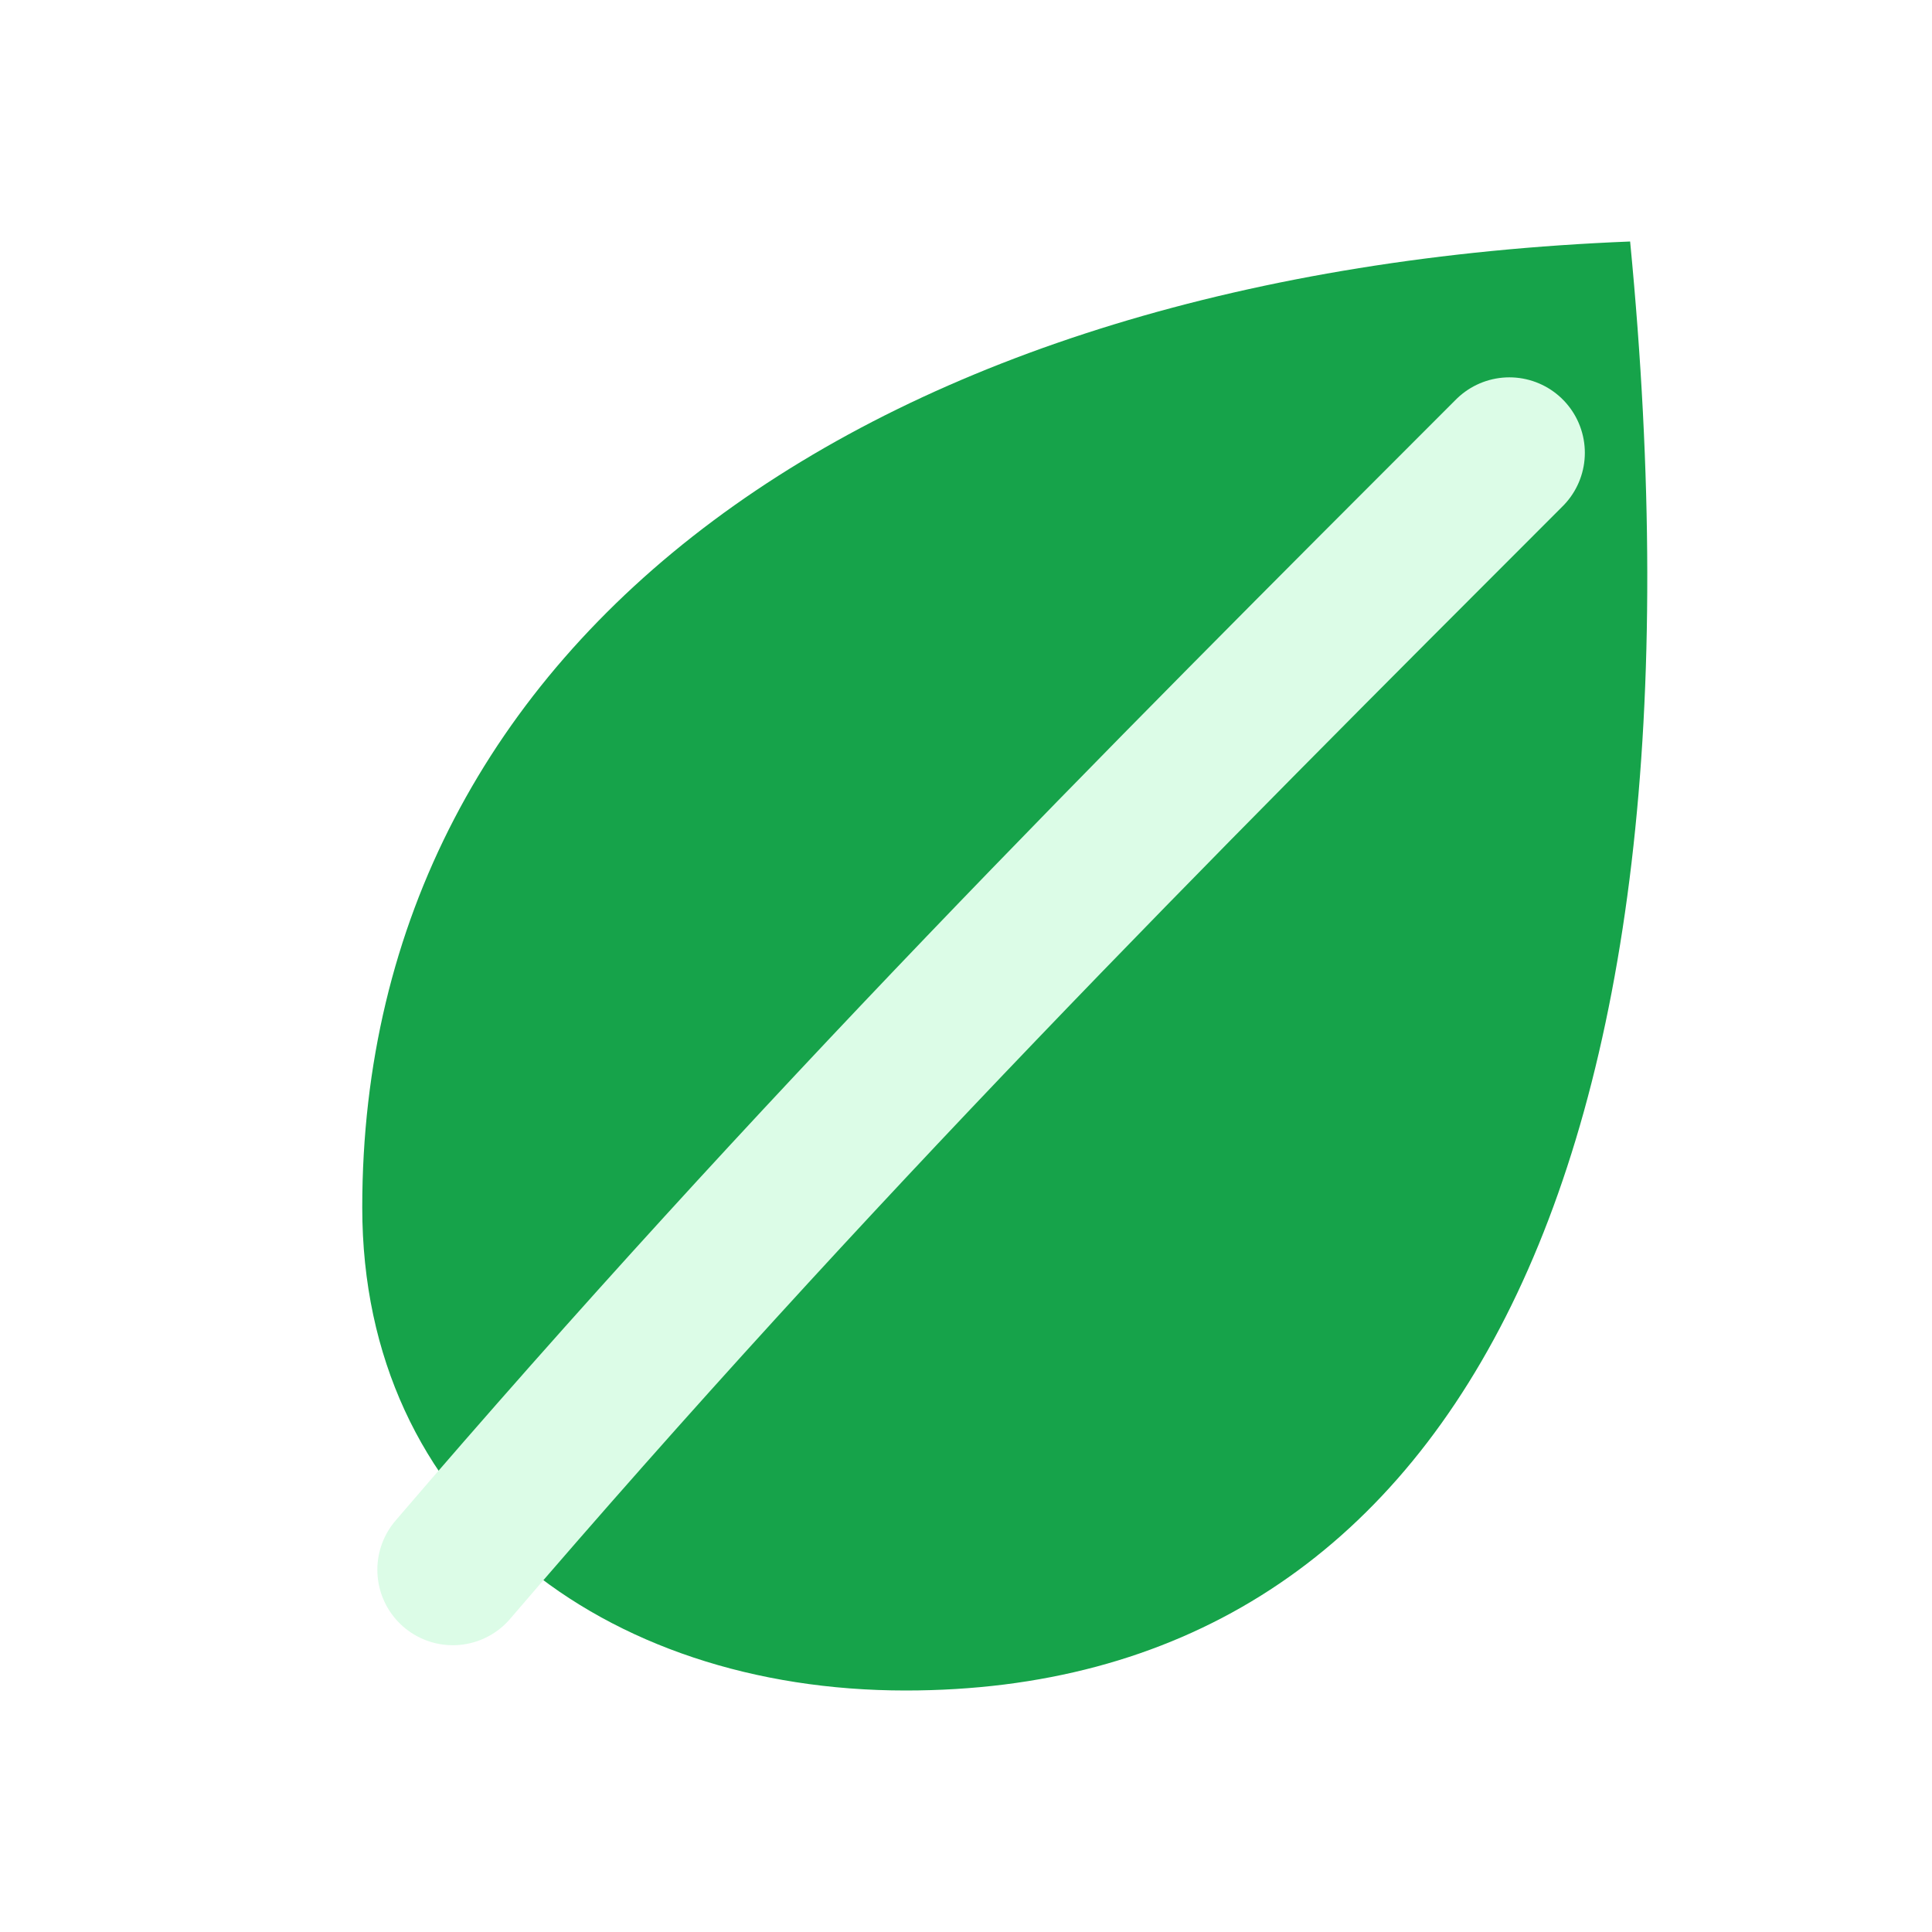
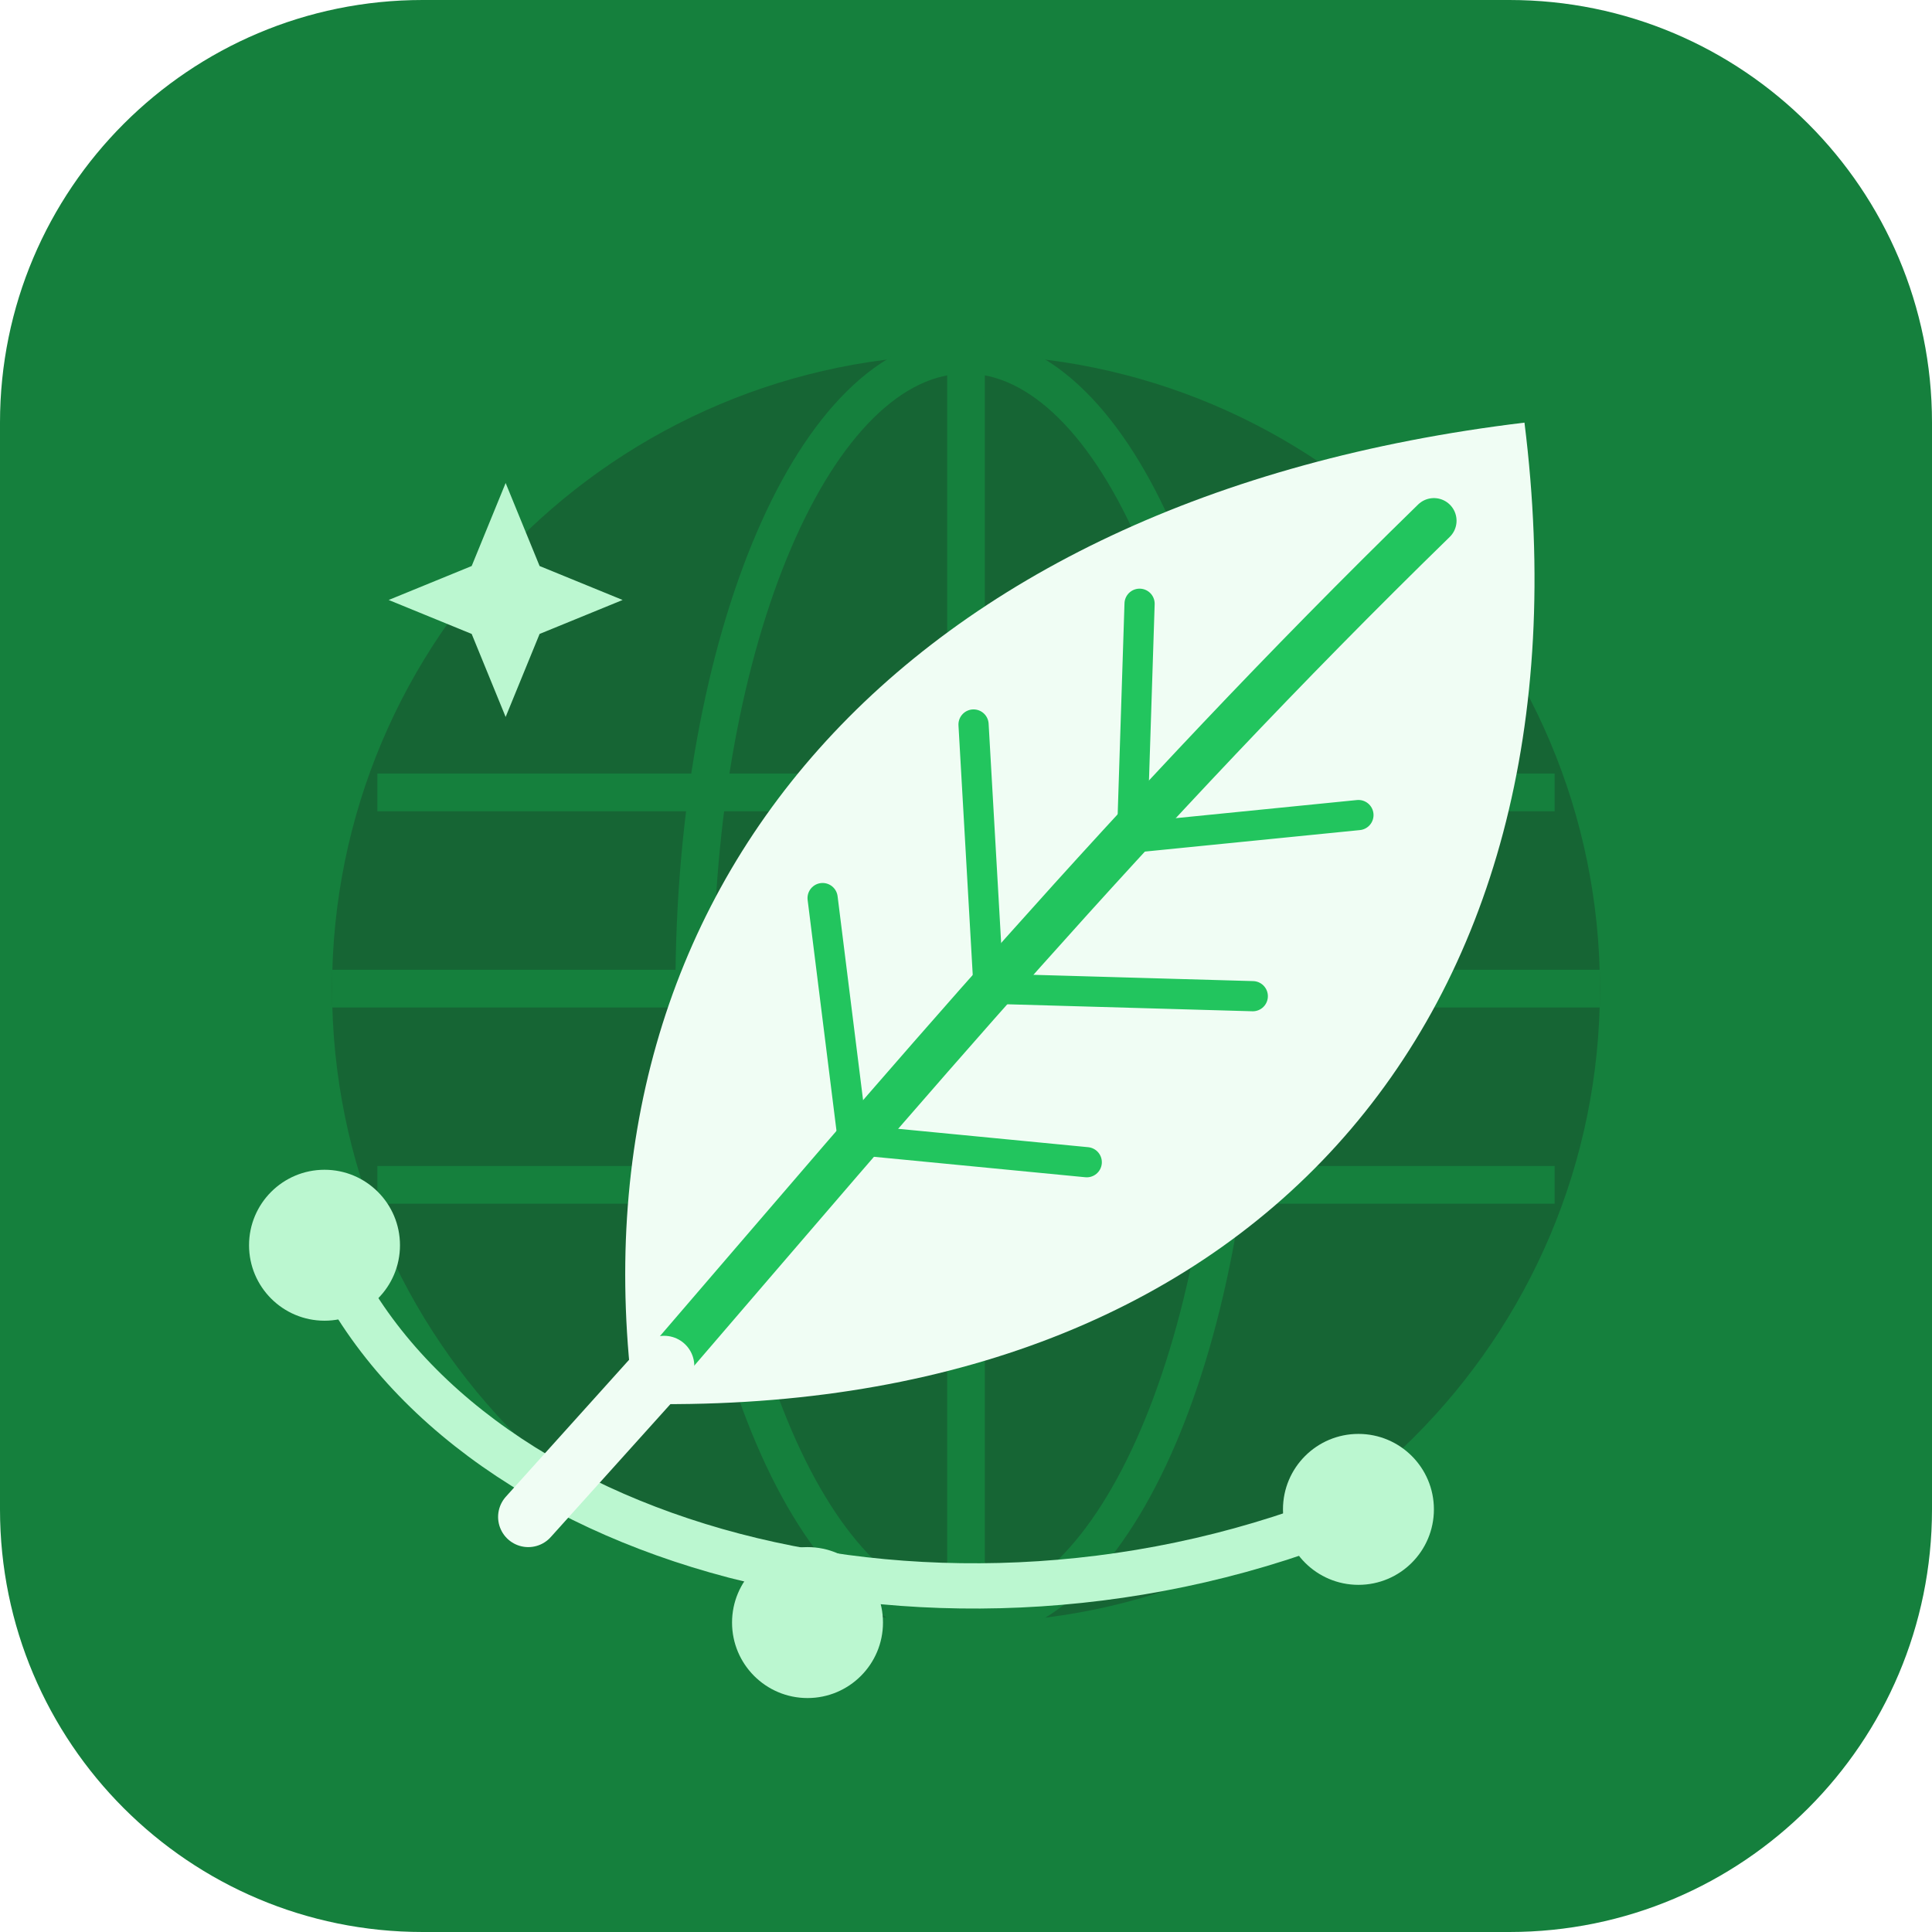
- <svg xmlns="http://www.w3.org/2000/svg" viewBox="0 0 64 64">
-   <path fill="#16a34a" d="M54 8C29 9 12 21 12 40c0 10 8 16 18 16 18 0 27-17 24-48Z" />
-   <path d="M15 52C27 38 38 27 50 15" fill="none" stroke="#dcfce7" stroke-linecap="round" stroke-width="5" />
+ <svg xmlns="http://www.w3.org/2000/svg" viewBox="0 0 512 512">
+   <rect width="512" height="512" rx="112" fill="#15803d" />
+   <circle cx="256" cy="262" r="168" fill="#166534" />
+   <g fill="none" stroke="#15803d" stroke-width="10">
+     <ellipse cx="256" cy="262" rx="72" ry="168" />
+     <path d="M100 210h312M88 262h336M100 314h312" />
+     <path d="M256 94v336" />
+   </g>
+   <path d="M86 330C120 410 250 446 360 400" fill="none" stroke="#bbf7d0" stroke-width="12" stroke-linecap="round" />
+   <circle cx="86" cy="330" r="20" fill="#bbf7d0" />
+   <circle cx="214" cy="430" r="20" fill="#bbf7d0" />
+   <circle cx="360" cy="400" r="20" fill="#bbf7d0" />
+   <path d="M168 372C150 236 238 132 404 112C424 272 330 376 168 372Z" fill="#f0fdf4" />
+   <g fill="none" stroke="#22c55e" stroke-linecap="round">
+     <path d="M176 362C238 290 300 216 380 138" stroke-width="12" />
+     <path d="M226 302l-8-64M262 262l-4-70M300 222l2-62M226 302l62 6M262 262l70 2M300 222l60-6" stroke-width="8" />
+   </g>
+   <path d="M176 362l-36 40" fill="none" stroke="#f0fdf4" stroke-width="16" stroke-linecap="round" />
+   <path d="M134 128l9 22 22 9-22 9-9 22-9-22-22-9 22-9z" fill="#bbf7d0" />
</svg>
